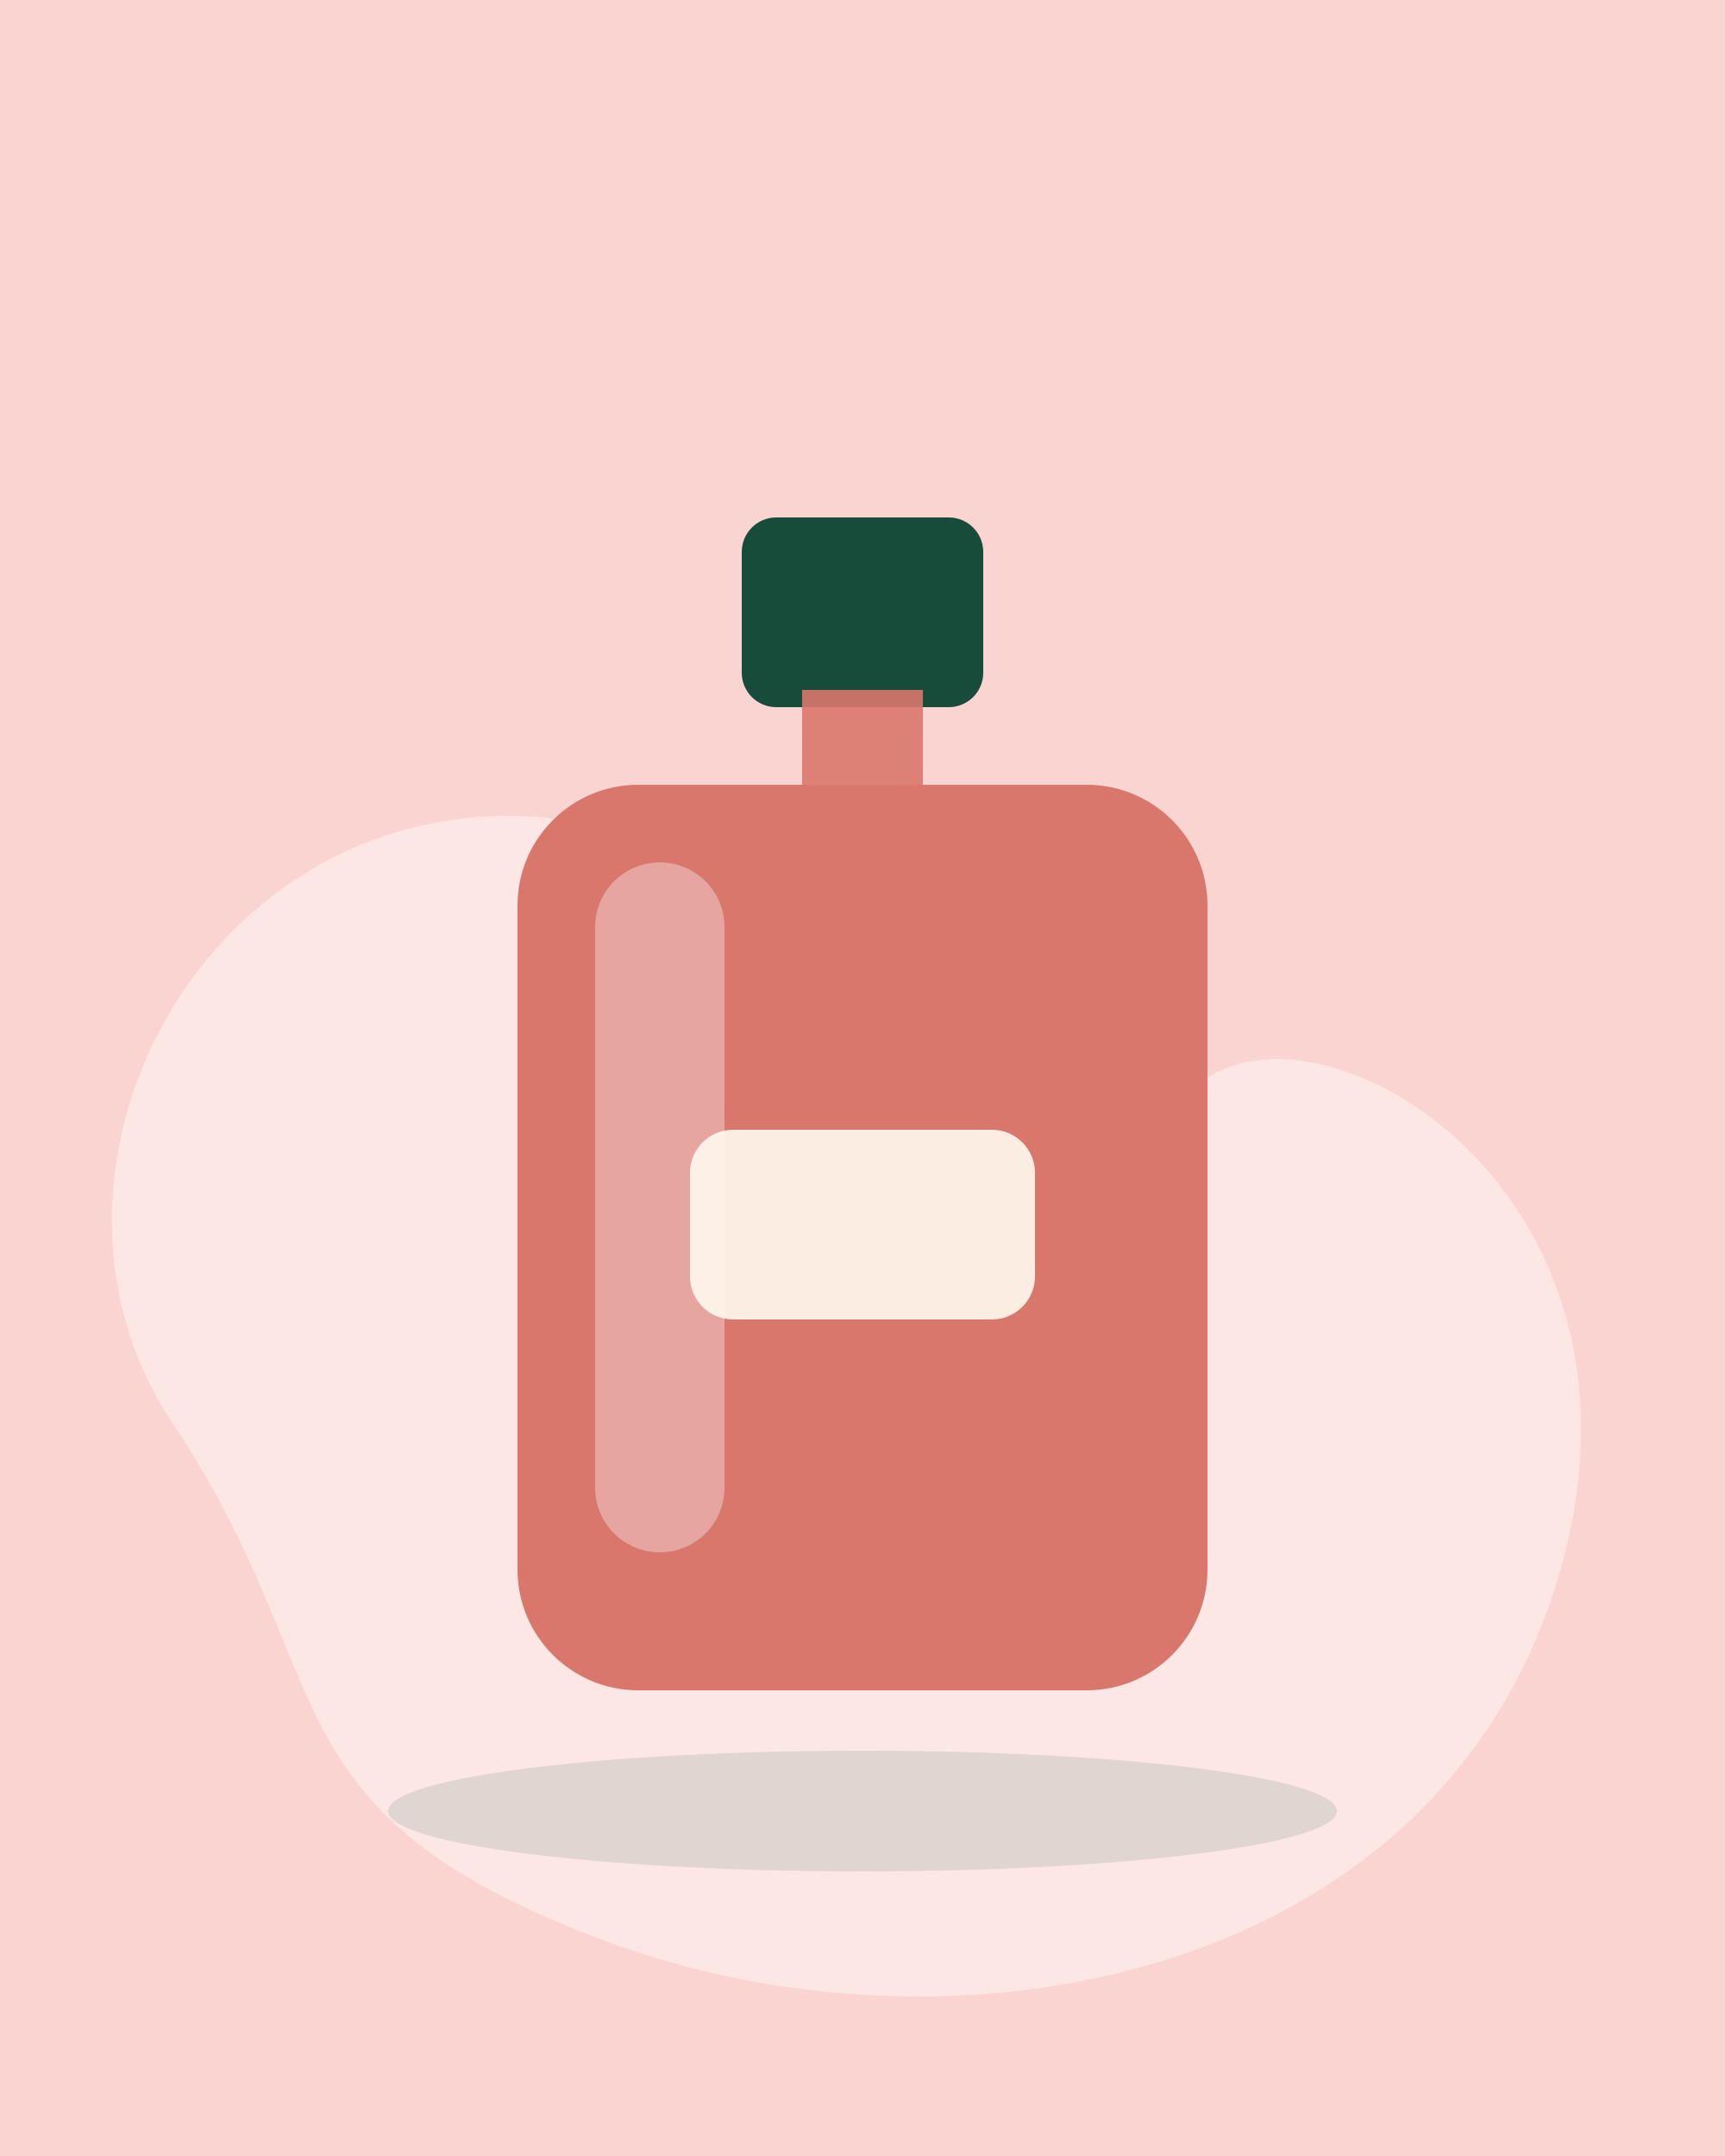
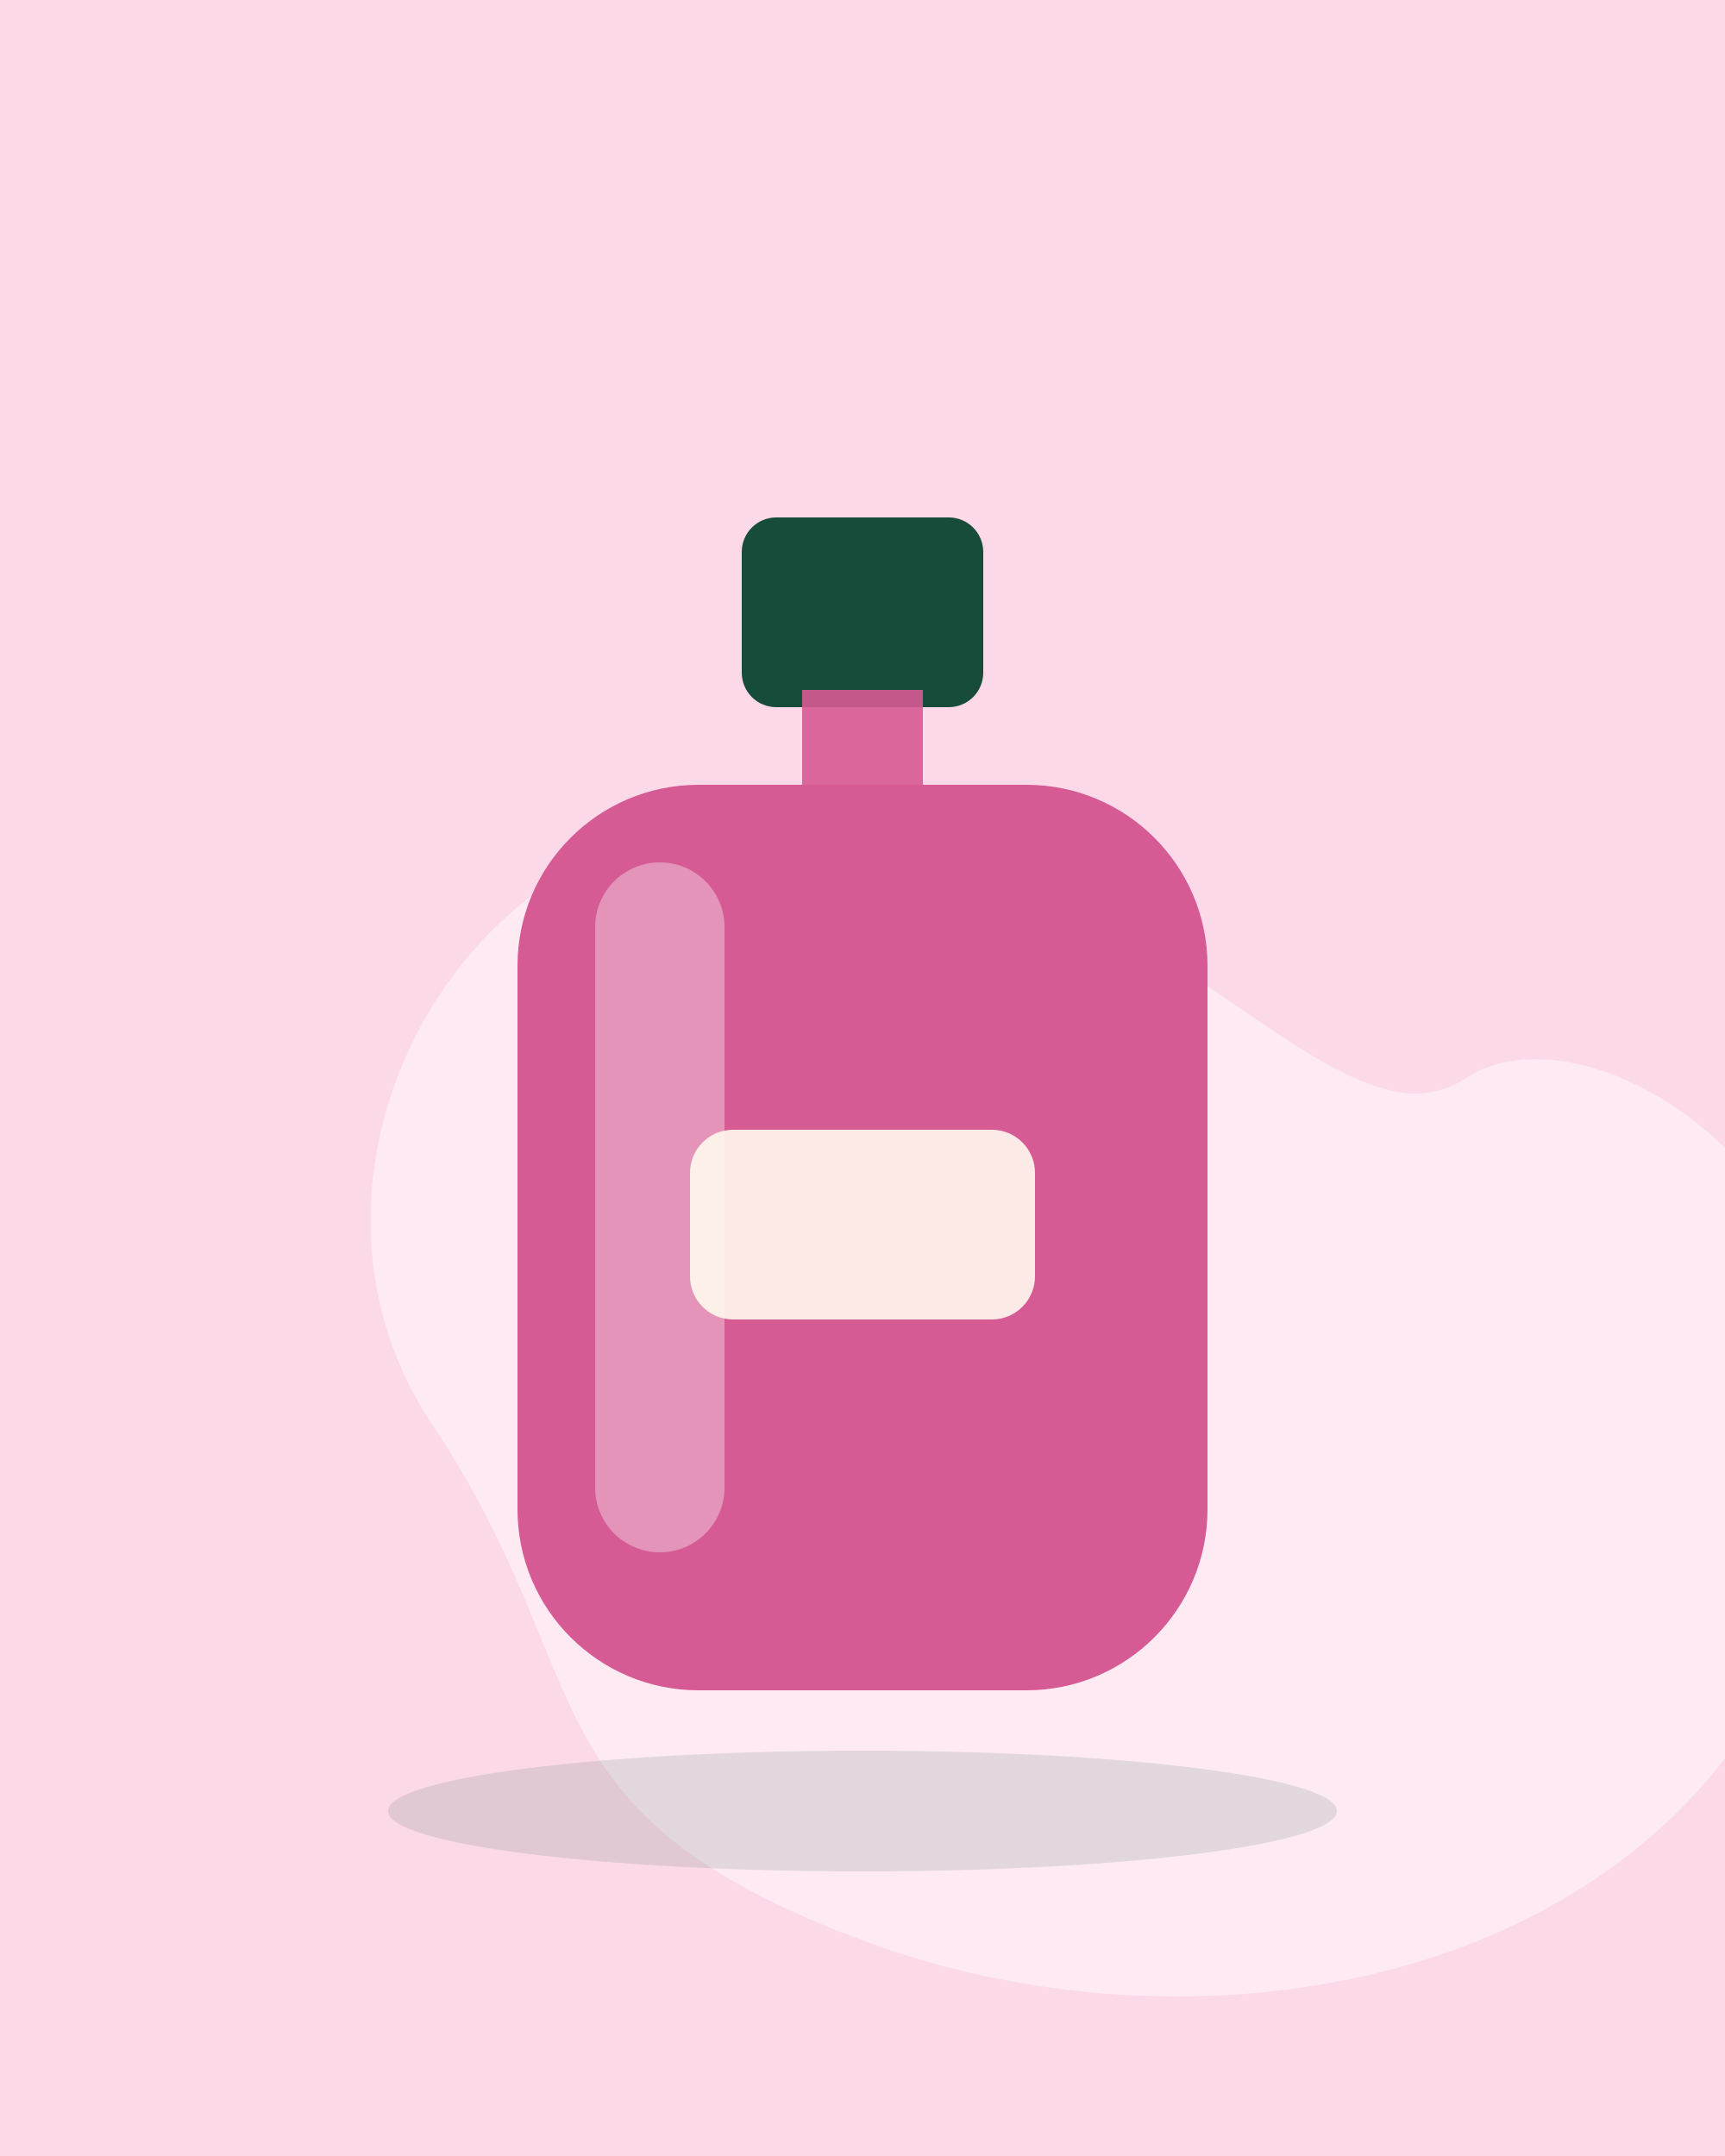
<svg xmlns="http://www.w3.org/2000/svg" viewBox="0 0 400 500" width="400" height="500">
-   <rect width="400" height="500" fill="#FAD4D0" />
-   <path d="M40 330c-40-60 10-150 90-140s120 80 150 60 110 30 80 120-140 110-220 80-60-60-100-120z" fill="#ffffff" opacity="0.45" />
+   <rect width="400" height="500" fill="#FBD9E8" />
+   <path d="M100 330c-40-60 10-150 90-140s120 80 150 60 110 30 80 120-140 110-220 80-60-60-100-120z" fill="#ffffff" opacity="0.45" />
  <rect x="172" y="120" width="56" height="44" rx="8" fill="#174B3A" />
-   <rect x="186" y="160" width="28" height="26" fill="#D9776C" opacity="0.9" />
-   <rect x="120" y="182" width="160" height="210" rx="28" fill="#D9776C" />
+   <rect x="186" y="160" width="28" height="26" fill="#D65A93" opacity="0.9" />
+   <rect x="120" y="182" width="160" height="210" rx="42" fill="#D65A93" />
  <rect x="138" y="200" width="30" height="160" rx="15" fill="#ffffff" opacity="0.35" />
  <rect x="160" y="262" width="80" height="44" rx="10" fill="#FFF9EE" opacity="0.9" />
  <ellipse cx="200" cy="420" rx="110" ry="14" fill="#174B3A" opacity="0.12" />
</svg>
